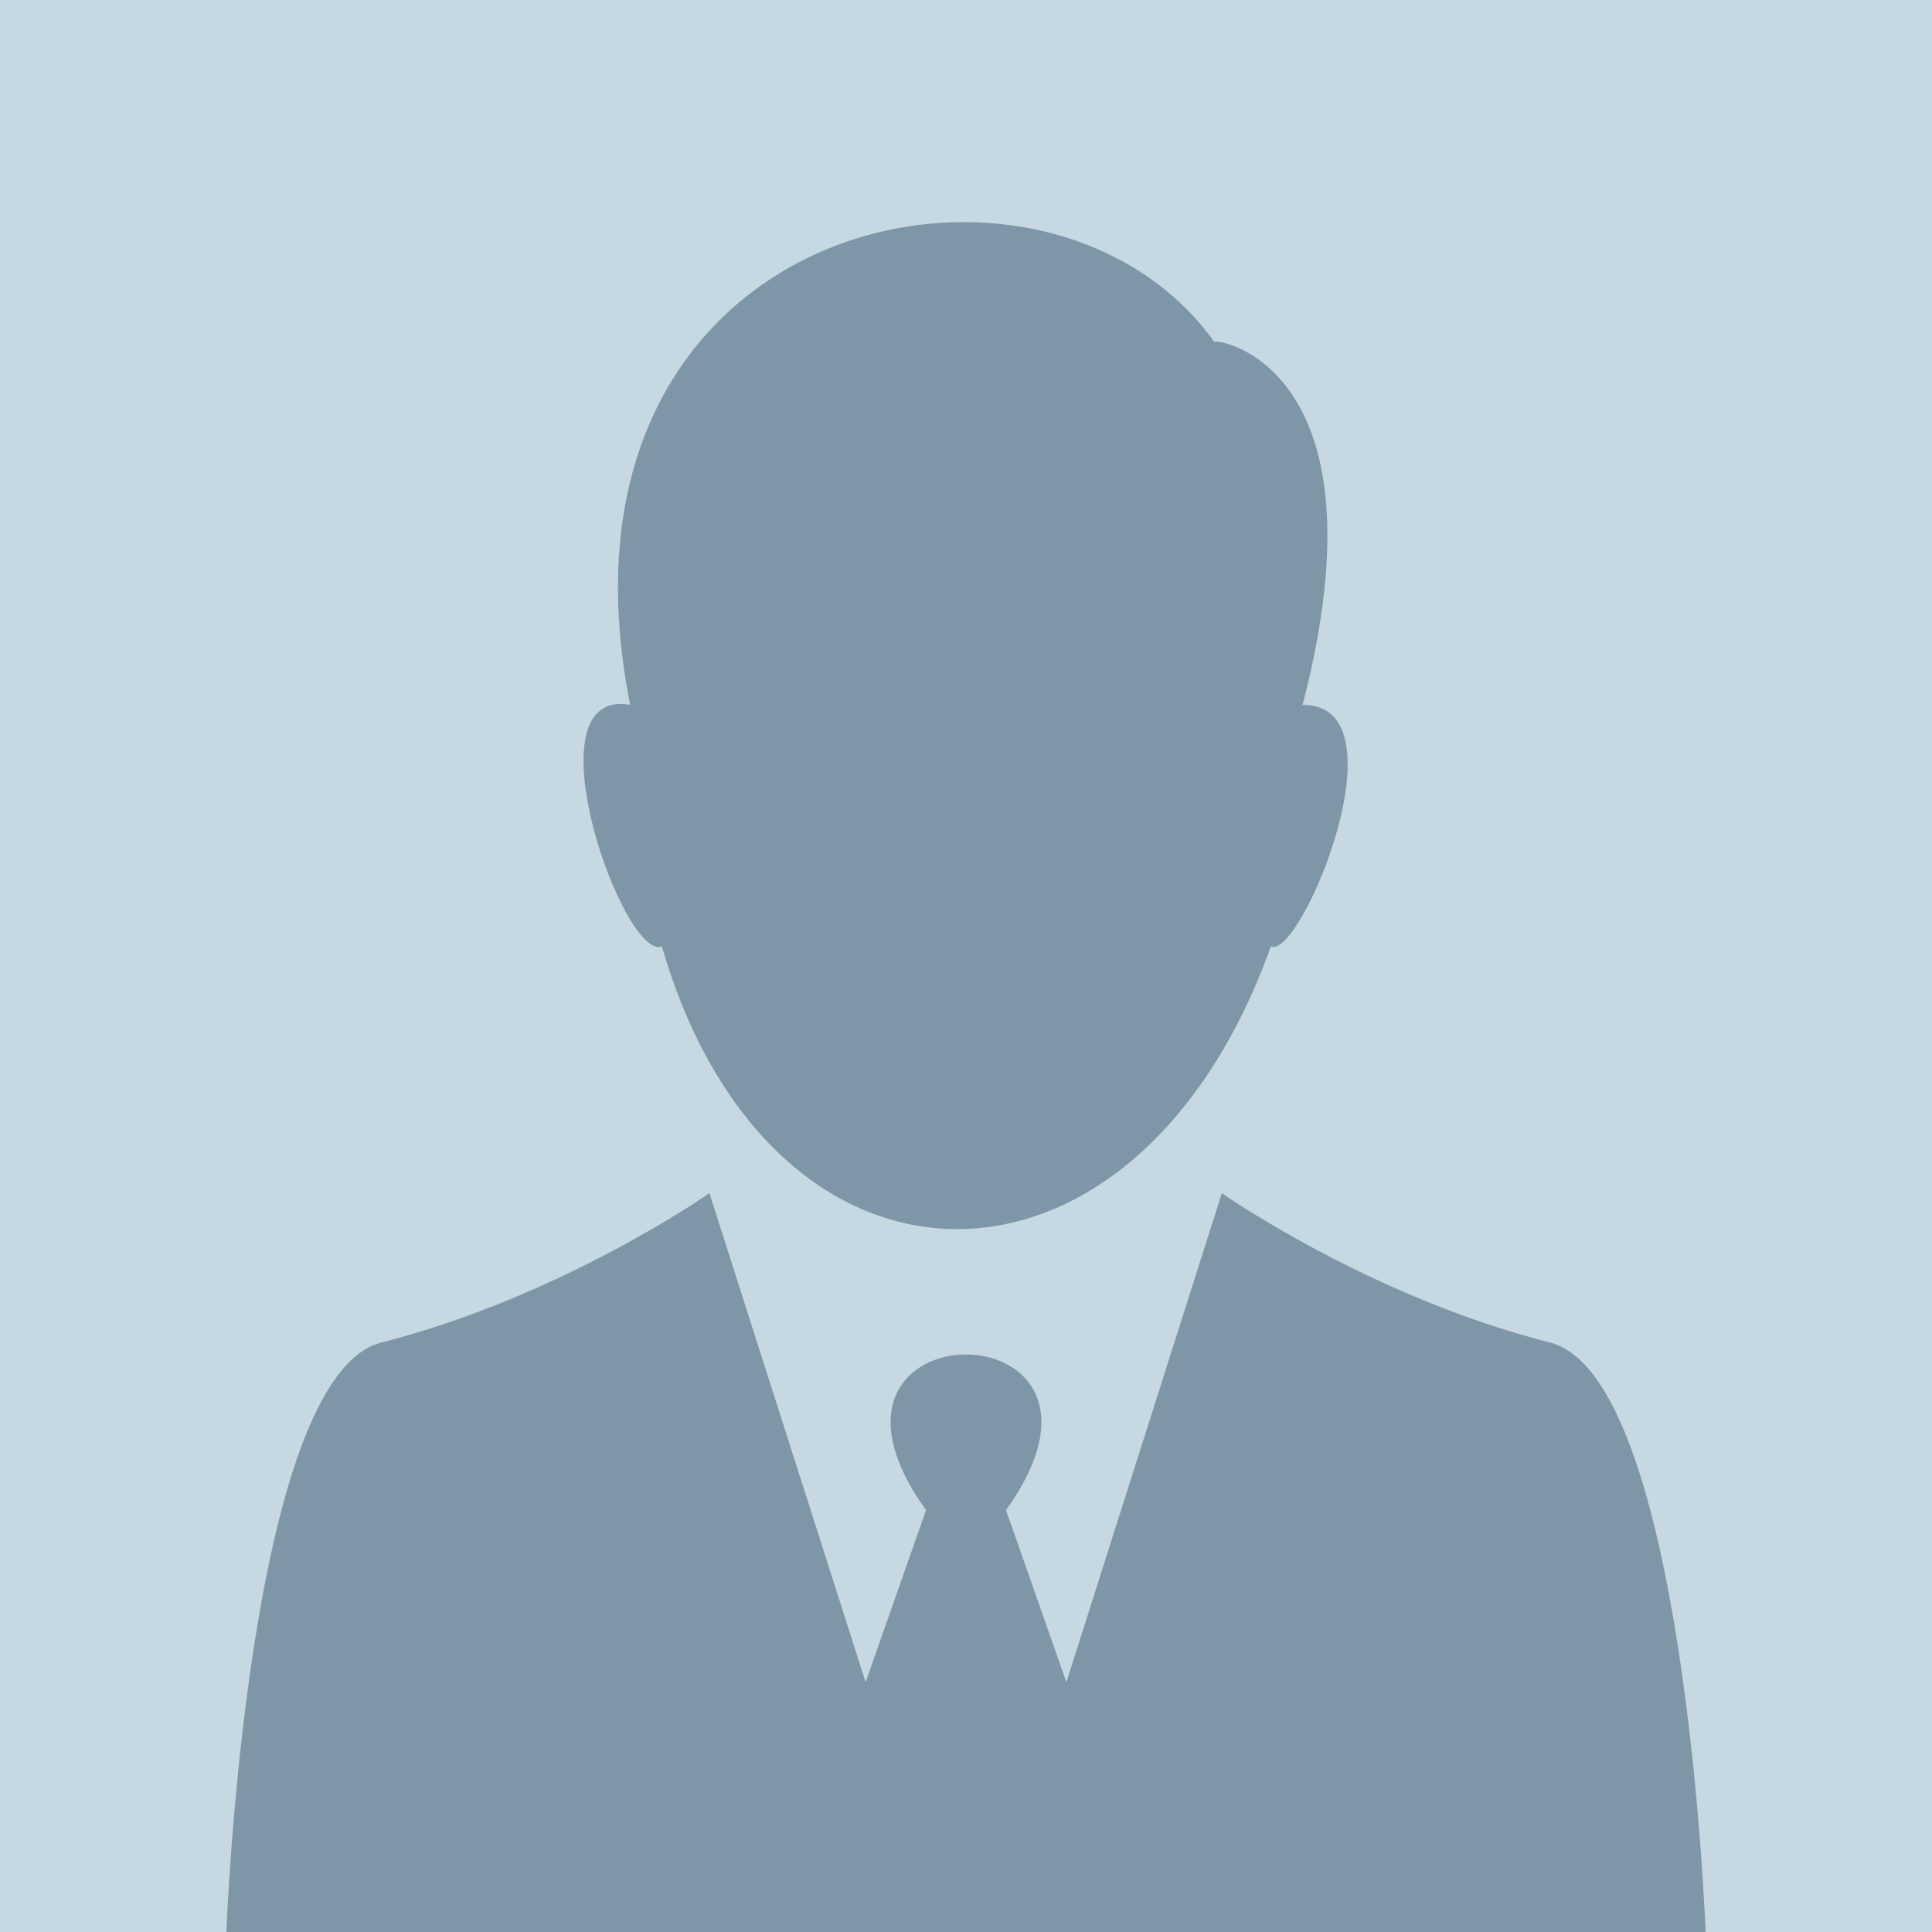
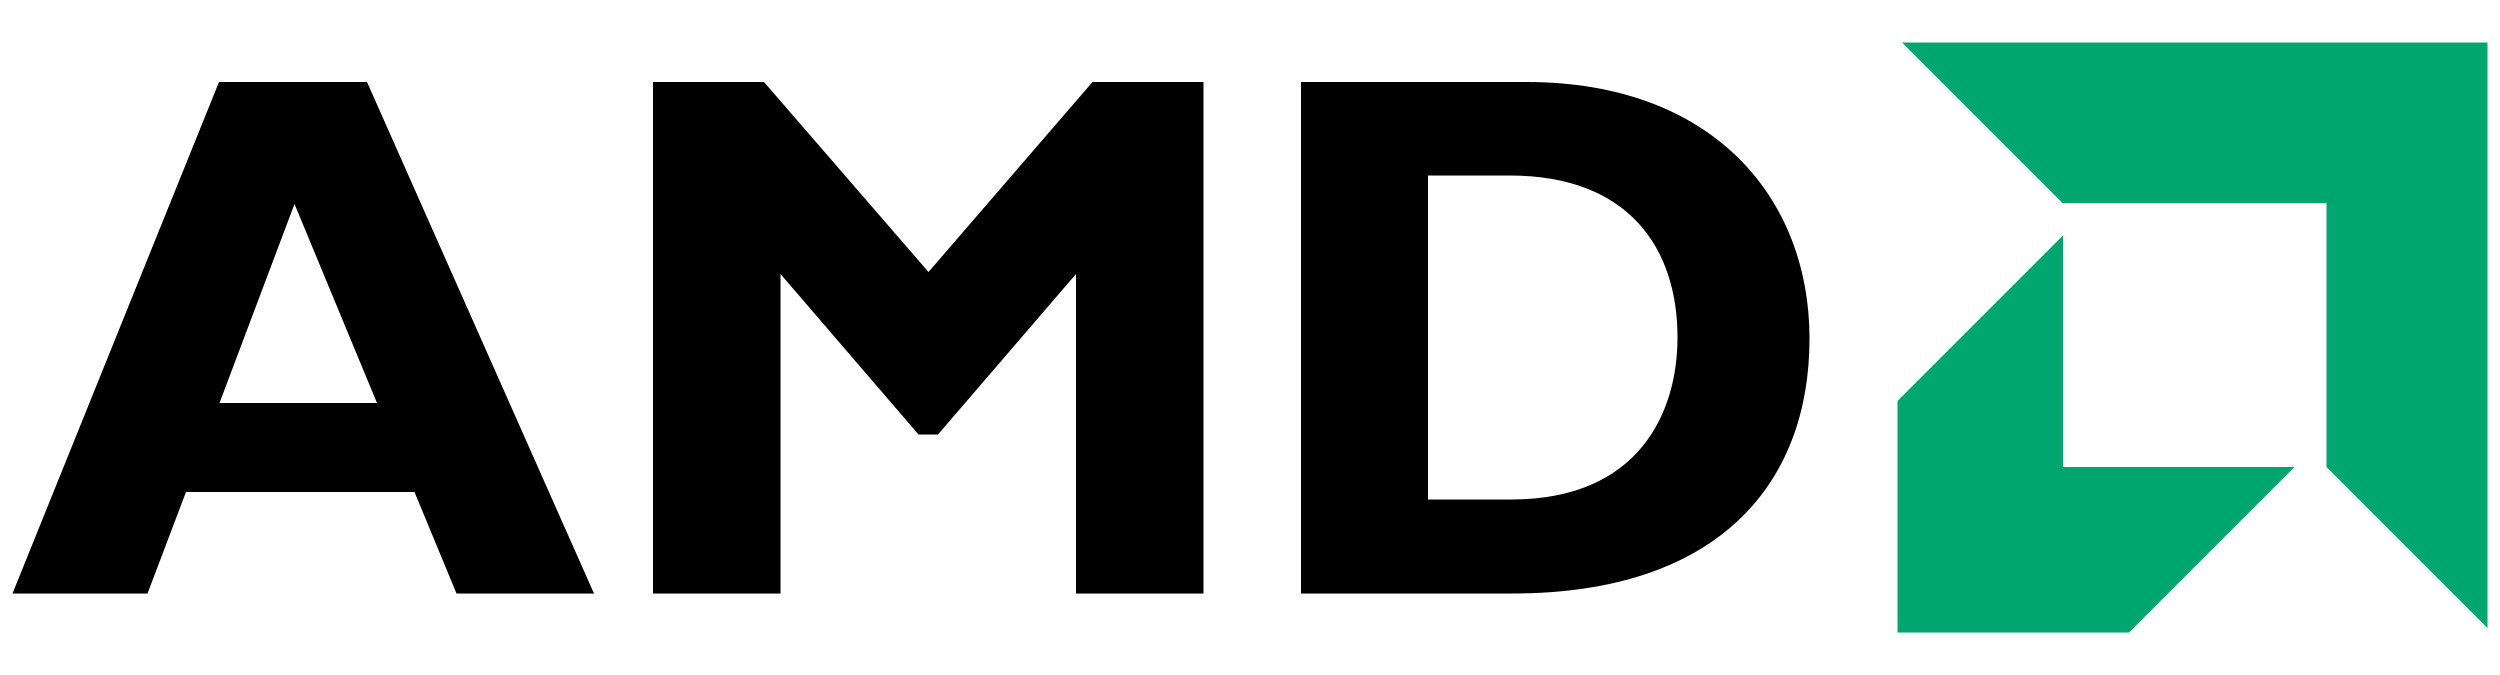
- <svg xmlns="http://www.w3.org/2000/svg" version="1.1" id="man" x="0px" y="0px" viewBox="0 0 256 256" style="width: 256px; height: 256px;">
-   <rect fill="#C6D8E1" width="256" height="256" />
-   <path fill="#7F96A6" d="M172.6,93.4c11.6-44.7-11.2-48.6-11.7-48.1c-22.4-31.3-90.3-16.8-77.4,48.1c-13.3-2.4-1.8,31.6,3.7,32.1  c0,0,0,0,0,0c0.2,0,0.3,0,0.5-0.1c14.4,49.7,62.7,50.2,80.7,0C172.3,127.3,186.5,93.3,172.6,93.4z" />
-   <path fill="#7F96A6" d="M205.4,177.9c-24-6.1-43.5-19.8-43.5-19.8l-20.6,64.8l-8-22.8c19.7-27.5-30.3-27.5-10.6,0l-8,22.8L94,158.1  c0,0-19.5,13.7-43.5,19.8C32.7,182.5,30,256,30,256h196C226,256,223.3,182.5,205.4,177.9z" />
+ <svg xmlns="http://www.w3.org/2000/svg" version="1.1" id="panasonic" x="0px" y="0px" width="500px" height="135px" viewBox="0 0 500 135" enable-background="new 0 0 500 135" xml:space="preserve">
+   <path d="M118.8,118.7H91.3l-8.4-20.3H37.2l-7.7,20.3h-27L43.8,16.4h29.6L118.8,118.7z M58.9,40.8l-15,39.8h31.5L58.9,40.8z   M218.5,16.4h22.2v102.3h-25.5V54.8l-27.6,32.1h-3.9l-27.6-32.1v63.9h-25.5V16.4h22.2l32.9,38L218.5,16.4z M305.3,16.4  c37.3,0,56.6,23.2,56.6,51.3c0,29.4-18.6,51-59.4,51h-42.3V16.4H305.3z M285.6,99.9h16.6c25.6,0,33.3-17.4,33.3-32.4  c0-17.6-9.5-32.4-33.6-32.4h-16.3V99.9z" />
+   <path fill="#00A66E" d="M465.3,40.6h-52.8L380.4,8.5h117.1v117.1l-32.2-32.2V40.6z M412.6,93.4V47.1l-33.1,33.1v46.3h46.3l33.1-33.1  H412.6z" />
</svg>
